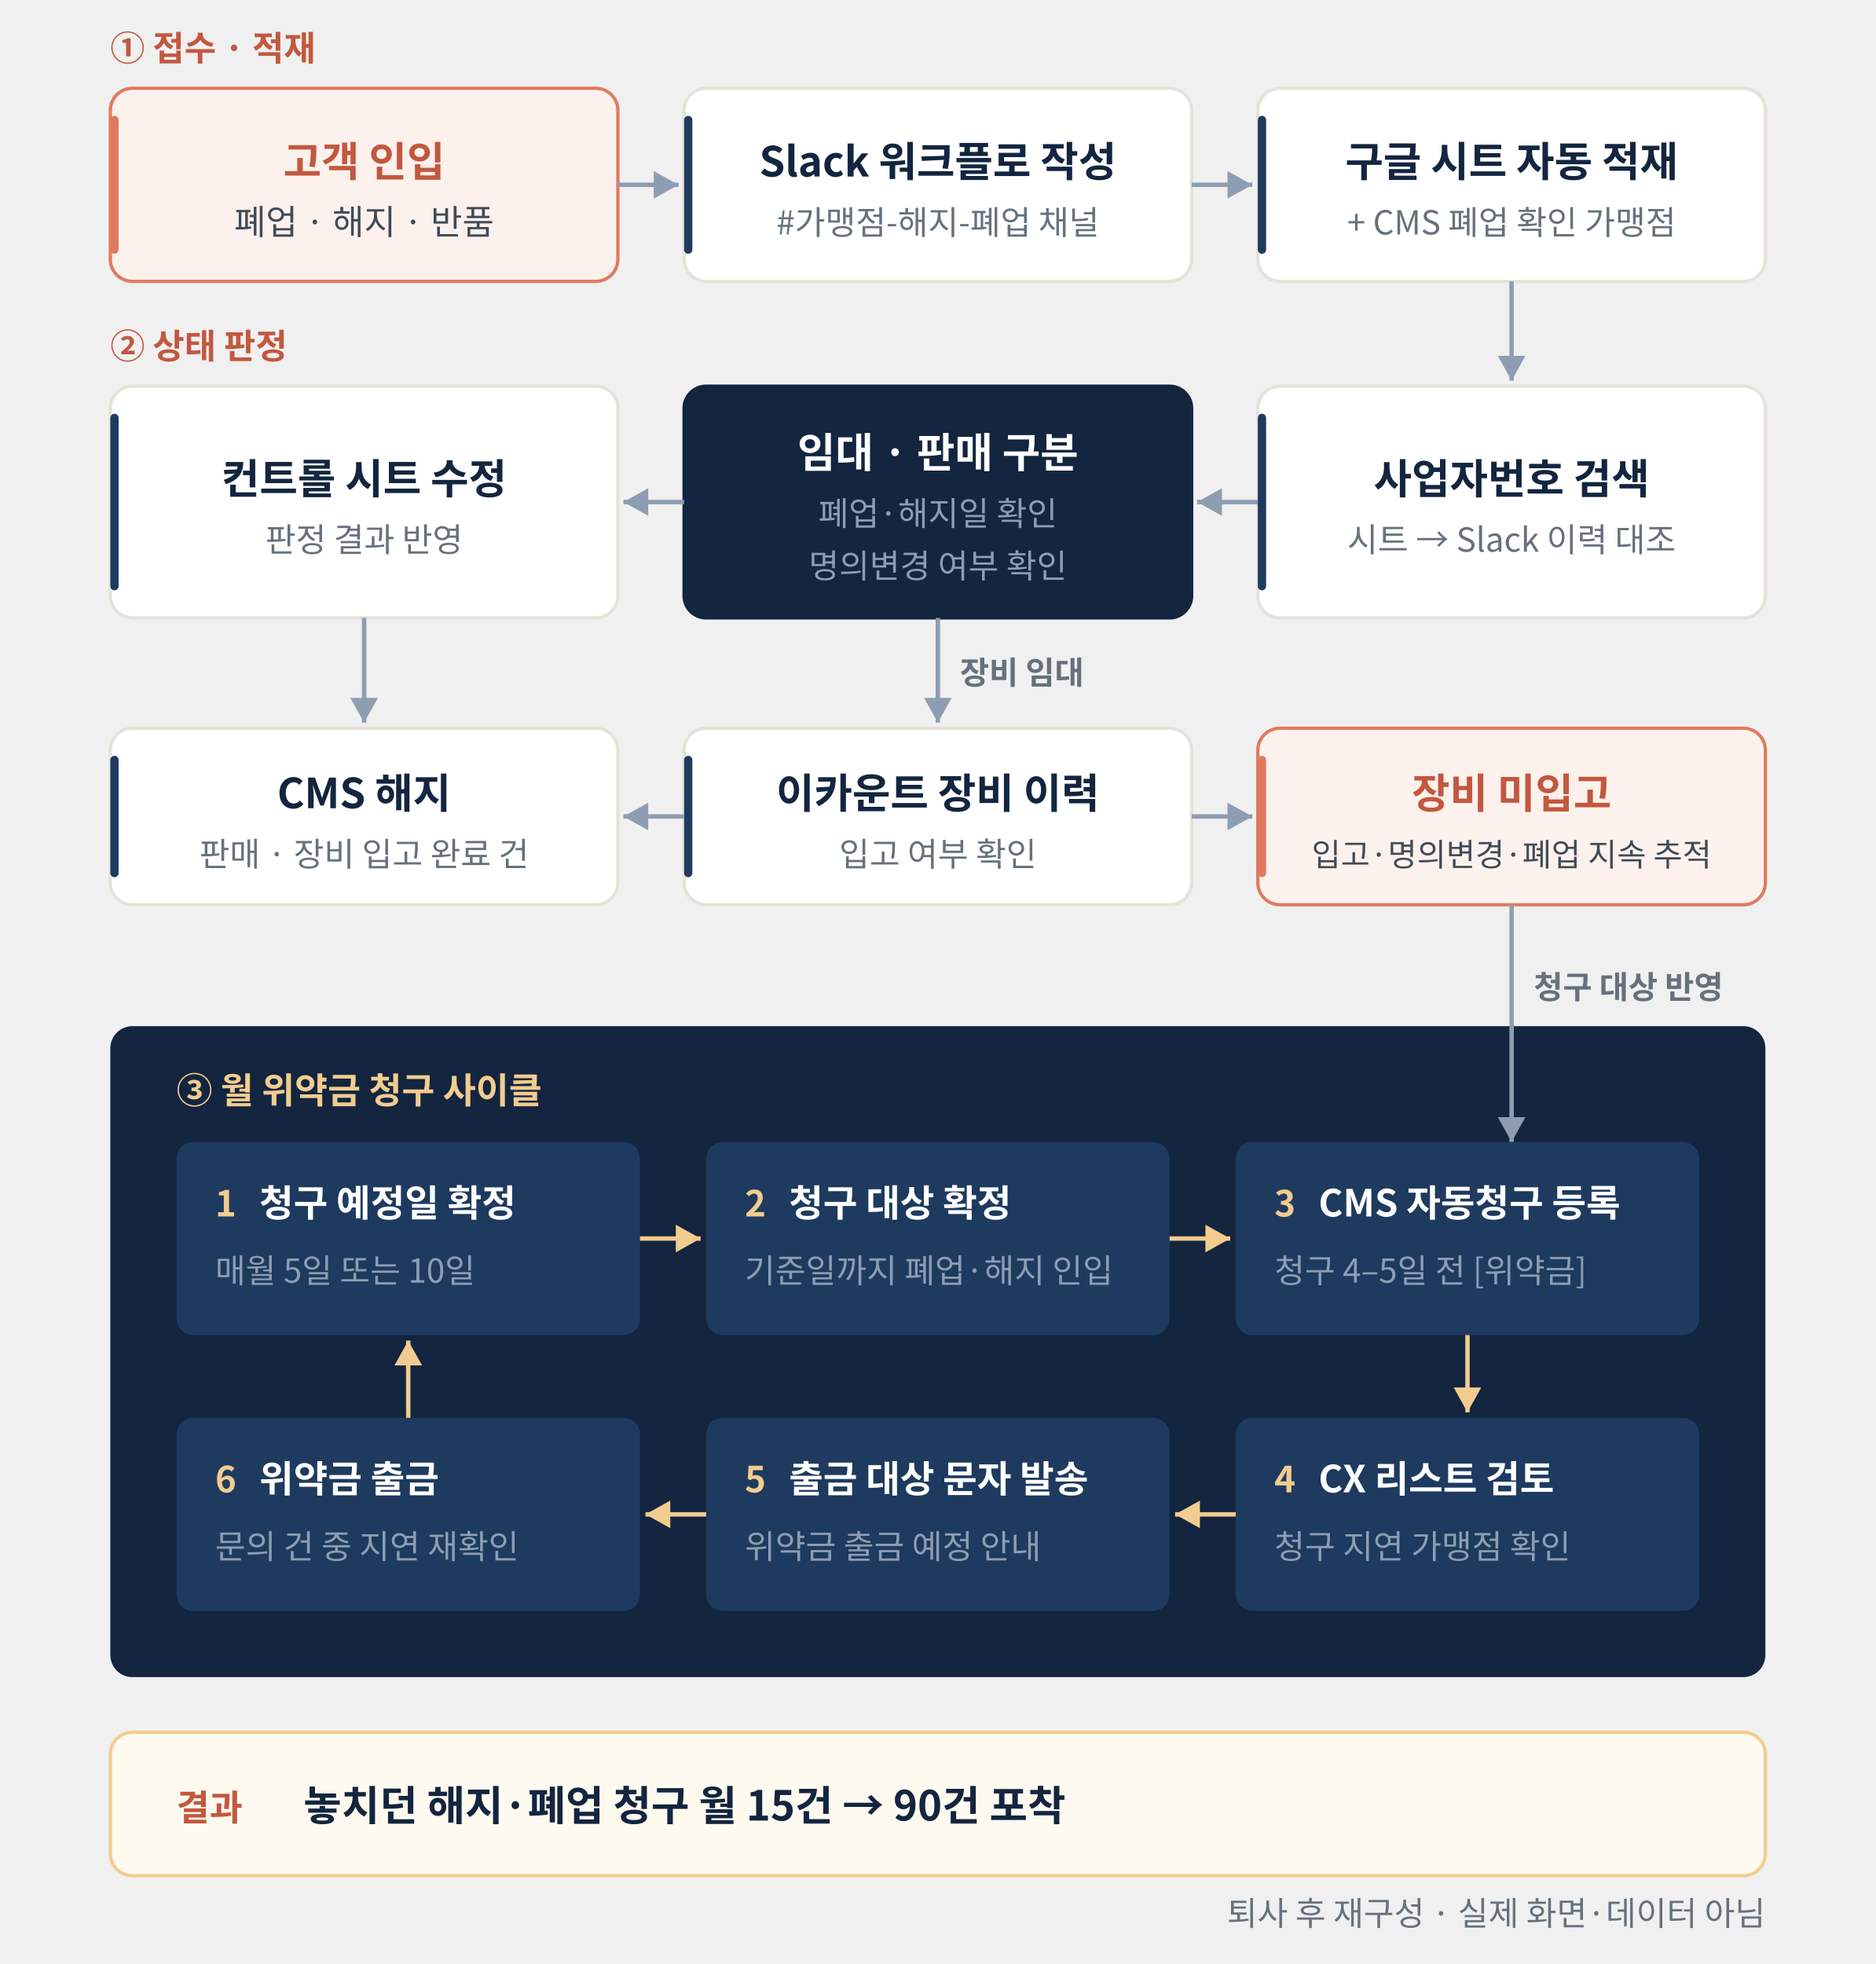
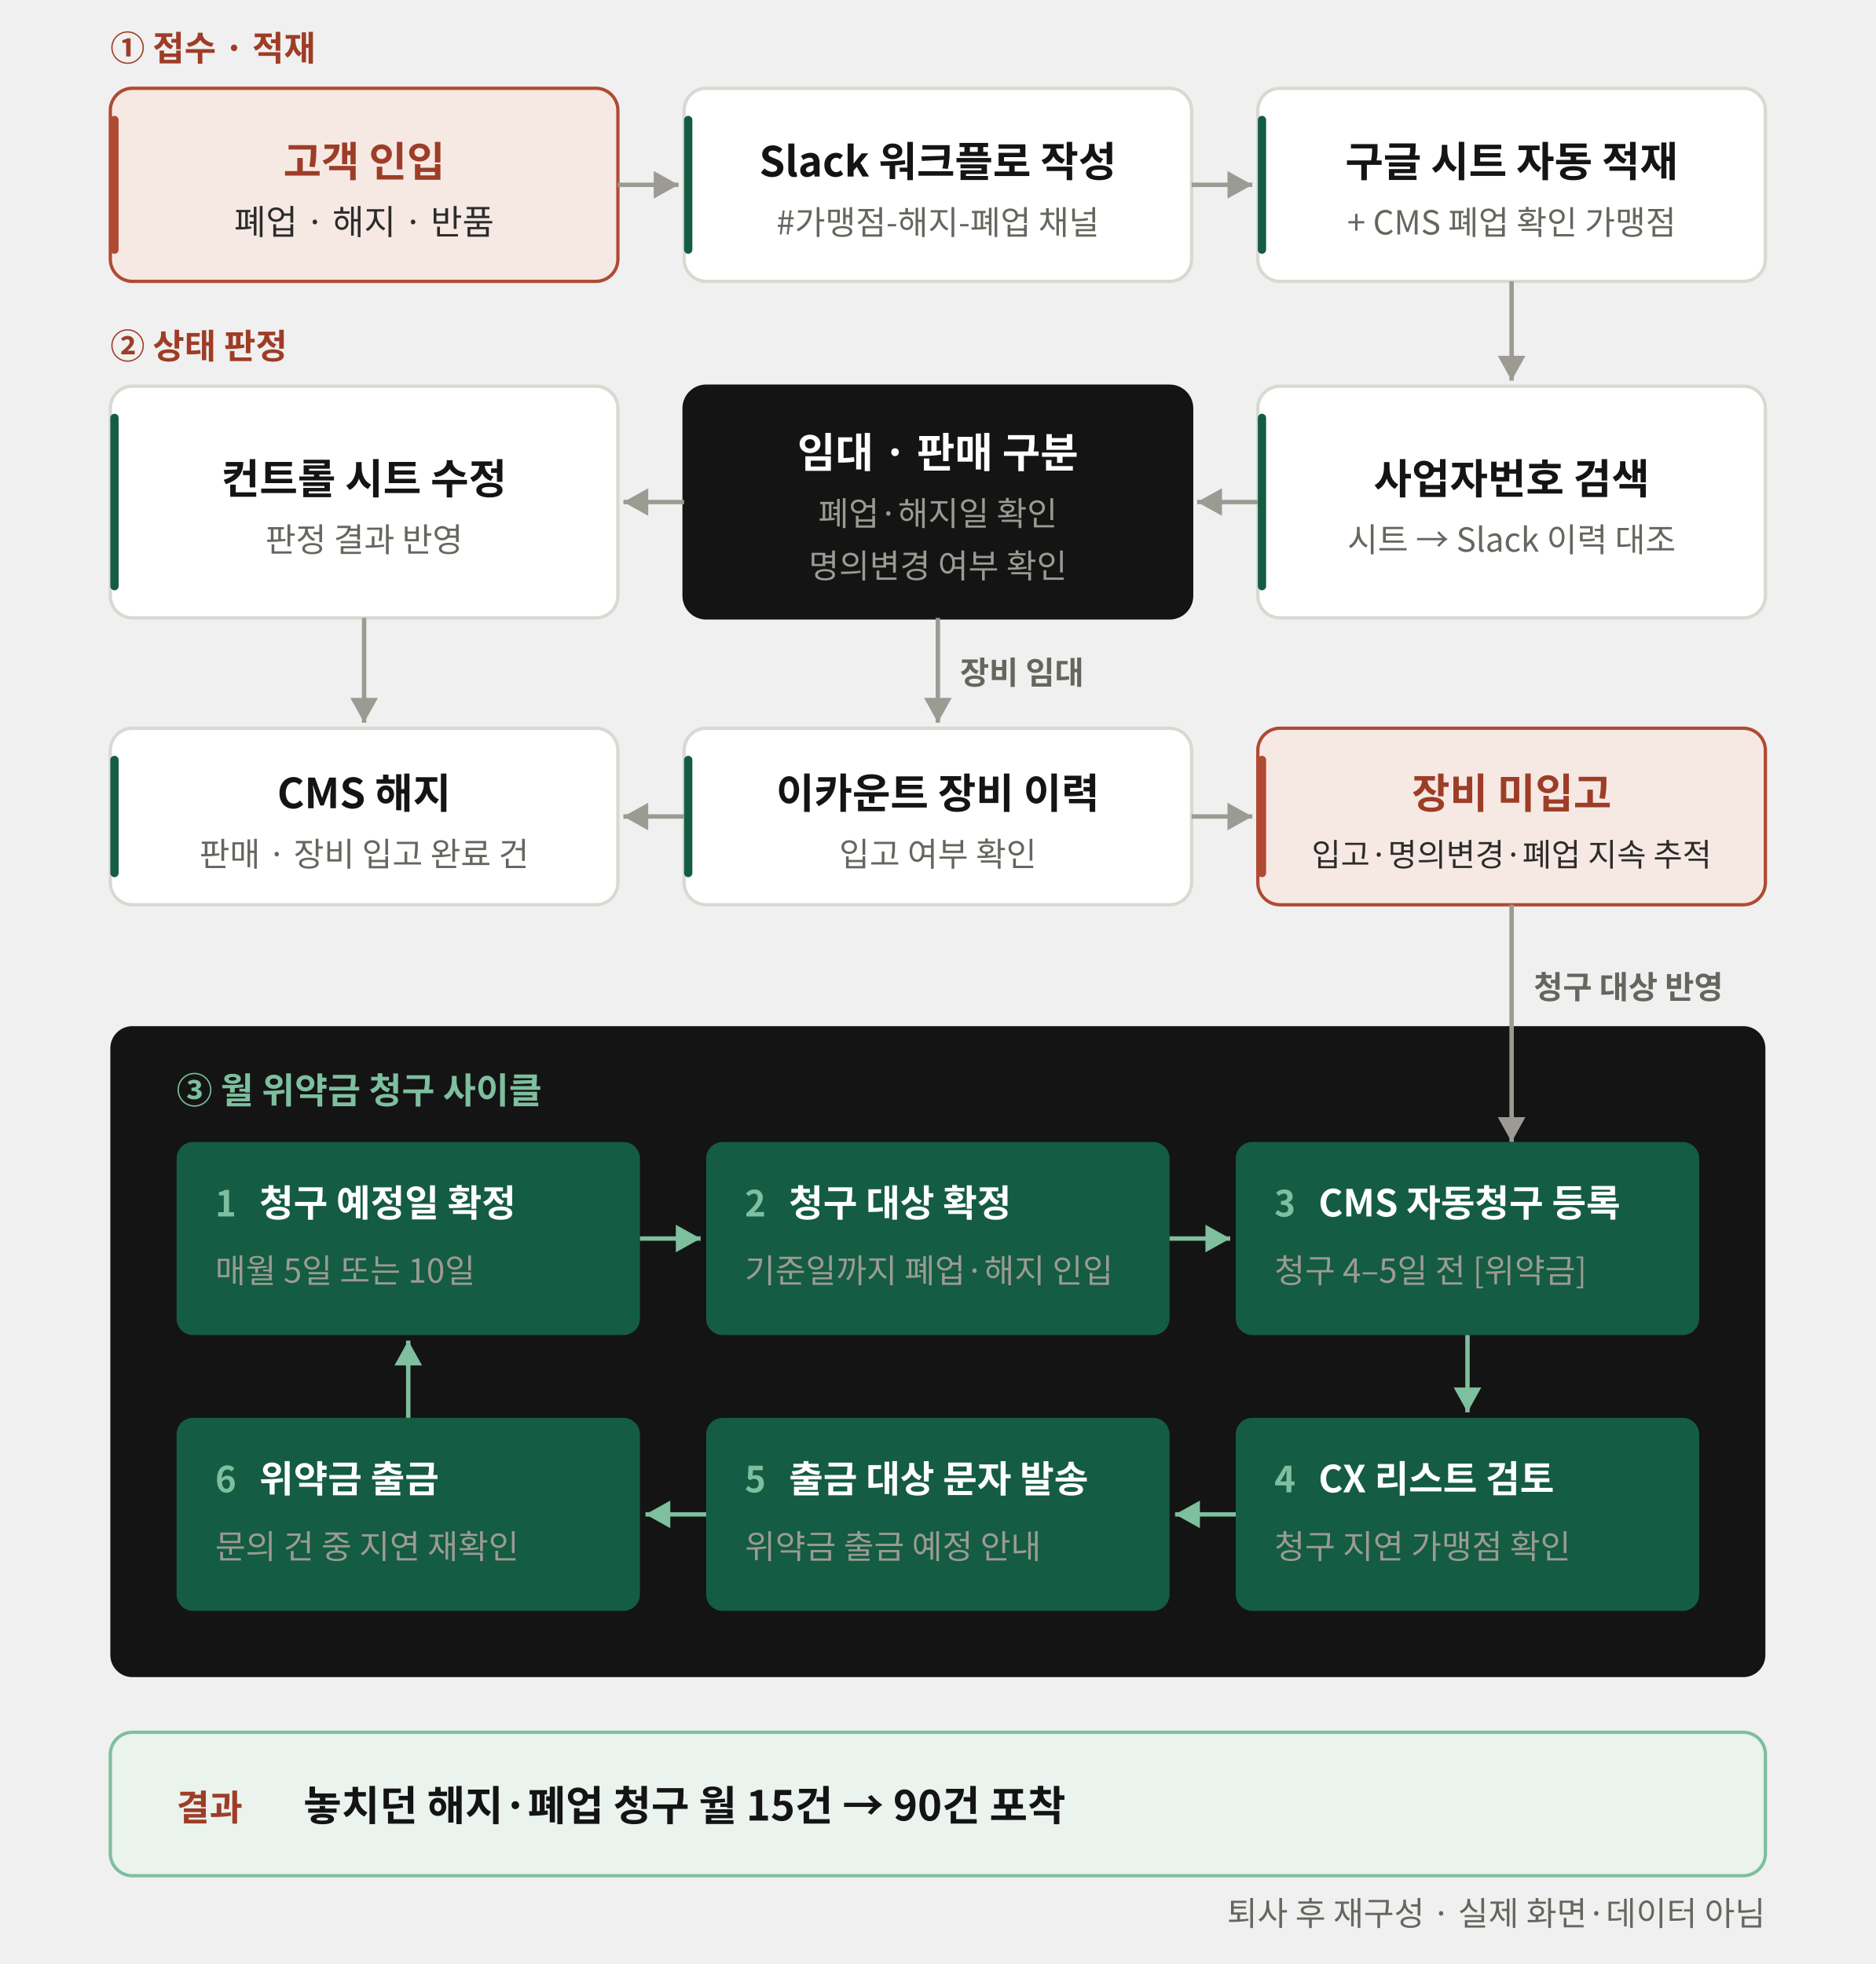
<svg xmlns="http://www.w3.org/2000/svg" viewBox="0 0 680 712" font-family="'Pretendard Variable',Pretendard,-apple-system,'Noto Sans CJK KR','Noto Sans KR',sans-serif" role="img" aria-label="해지·폐업 접수부터 상태 판정, 장비 입고 확인, 월 위약금 청구 사이클까지의 흐름도">
-   <text x="40" y="22" font-size="12.5" font-weight="700" fill="#c2583f" text-anchor="start">① 접수 · 적재</text>
-   <rect x="40" y="32" width="184" height="70" rx="8" fill="#fdf1ed" stroke="#e07a5f" stroke-width="1.2" />
-   <rect x="40" y="42" width="3" height="50" rx="1.5" fill="#e07a5f" />
-   <text x="132.0" y="64.0" font-size="15" font-weight="700" fill="#c2583f" text-anchor="middle">고객 인입</text>
-   <text x="132.0" y="85.0" font-size="12.5" font-weight="500" fill="#3f4b57" text-anchor="middle">폐업 · 해지 · 반품</text>
-   <path d="M224,67 L246,67" fill="none" stroke="#8e9db2" stroke-width="1.6" />
-   <polygon points="237,62 237,72 246,67" fill="#8e9db2" />
-   <rect x="248" y="32" width="184" height="70" rx="8" fill="#ffffff" stroke="#e6e2da" stroke-width="1.2" />
-   <rect x="248" y="42" width="3" height="50" rx="1.5" fill="#1e3a5f" />
-   <text x="340.0" y="64.0" font-size="15" font-weight="700" fill="#13253f" text-anchor="middle">Slack 워크플로 작성</text>
-   <text x="340.0" y="85.0" font-size="12" font-weight="500" fill="#66717d" text-anchor="middle">#가맹점-해지-폐업 채널</text>
-   <path d="M432,67 L454,67" fill="none" stroke="#8e9db2" stroke-width="1.6" />
-   <polygon points="445,62 445,72 454,67" fill="#8e9db2" />
-   <rect x="456" y="32" width="184" height="70" rx="8" fill="#ffffff" stroke="#e6e2da" stroke-width="1.2" />
-   <rect x="456" y="42" width="3" height="50" rx="1.5" fill="#1e3a5f" />
-   <text x="548.0" y="64.0" font-size="15" font-weight="700" fill="#13253f" text-anchor="middle">구글 시트 자동 적재</text>
-   <text x="548.0" y="85.0" font-size="12" font-weight="500" fill="#66717d" text-anchor="middle">+ CMS 폐업 확인 가맹점</text>
-   <path d="M548,102 L548,138" fill="none" stroke="#8e9db2" stroke-width="1.6" />
-   <polygon points="543,129 553,129 548,138" fill="#8e9db2" />
-   <text x="40" y="130" font-size="12.5" font-weight="700" fill="#c2583f" text-anchor="start">② 상태 판정</text>
-   <rect x="456" y="140" width="184" height="84" rx="8" fill="#ffffff" stroke="#e6e2da" stroke-width="1.2" />
-   <rect x="456" y="150" width="3" height="64" rx="1.5" fill="#1e3a5f" />
-   <text x="548.0" y="179.0" font-size="15" font-weight="700" fill="#13253f" text-anchor="middle">사업자번호 검색</text>
-   <text x="548.0" y="200.0" font-size="12" font-weight="500" fill="#66717d" text-anchor="middle">시트 → Slack 이력 대조</text>
-   <path d="M456,182 L434,182" fill="none" stroke="#8e9db2" stroke-width="1.6" />
-   <polygon points="443,177 443,187 434,182" fill="#8e9db2" />
-   <rect x="248" y="140" width="184" height="84" rx="8" fill="#13253f" stroke="#13253f" stroke-width="1.2" />
+   <text x="40" y="22" font-size="12.5" font-weight="700" fill="#9e3d27" text-anchor="start">① 접수 · 적재</text>
+   <rect x="40" y="32" width="184" height="70" rx="8" fill="#f6e9e4" stroke="#b04a33" stroke-width="1.2" />
+   <rect x="40" y="42" width="3" height="50" rx="1.5" fill="#b04a33" />
+   <text x="132.0" y="64.0" font-size="15" font-weight="700" fill="#9e3d27" text-anchor="middle">고객 인입</text>
+   <text x="132.0" y="85.0" font-size="12.5" font-weight="500" fill="#2c2c2a" text-anchor="middle">폐업 · 해지 · 반품</text>
+   <path d="M224,67 L246,67" fill="none" stroke="#9b9b93" stroke-width="1.6" />
+   <polygon points="237,62 237,72 246,67" fill="#9b9b93" />
+   <rect x="248" y="32" width="184" height="70" rx="8" fill="#ffffff" stroke="#d9d9d2" stroke-width="1.2" />
+   <rect x="248" y="42" width="3" height="50" rx="1.5" fill="#145c43" />
+   <text x="340.0" y="64.0" font-size="15" font-weight="700" fill="#141414" text-anchor="middle">Slack 워크플로 작성</text>
+   <text x="340.0" y="85.0" font-size="12" font-weight="500" fill="#66665f" text-anchor="middle">#가맹점-해지-폐업 채널</text>
+   <path d="M432,67 L454,67" fill="none" stroke="#9b9b93" stroke-width="1.6" />
+   <polygon points="445,62 445,72 454,67" fill="#9b9b93" />
+   <rect x="456" y="32" width="184" height="70" rx="8" fill="#ffffff" stroke="#d9d9d2" stroke-width="1.2" />
+   <rect x="456" y="42" width="3" height="50" rx="1.5" fill="#145c43" />
+   <text x="548.0" y="64.0" font-size="15" font-weight="700" fill="#141414" text-anchor="middle">구글 시트 자동 적재</text>
+   <text x="548.0" y="85.0" font-size="12" font-weight="500" fill="#66665f" text-anchor="middle">+ CMS 폐업 확인 가맹점</text>
+   <path d="M548,102 L548,138" fill="none" stroke="#9b9b93" stroke-width="1.6" />
+   <polygon points="543,129 553,129 548,138" fill="#9b9b93" />
+   <text x="40" y="130" font-size="12.5" font-weight="700" fill="#9e3d27" text-anchor="start">② 상태 판정</text>
+   <rect x="456" y="140" width="184" height="84" rx="8" fill="#ffffff" stroke="#d9d9d2" stroke-width="1.2" />
+   <rect x="456" y="150" width="3" height="64" rx="1.5" fill="#145c43" />
+   <text x="548.0" y="179.0" font-size="15" font-weight="700" fill="#141414" text-anchor="middle">사업자번호 검색</text>
+   <text x="548.0" y="200.0" font-size="12" font-weight="500" fill="#66665f" text-anchor="middle">시트 → Slack 이력 대조</text>
+   <path d="M456,182 L434,182" fill="none" stroke="#9b9b93" stroke-width="1.6" />
+   <polygon points="443,177 443,187 434,182" fill="#9b9b93" />
+   <rect x="248" y="140" width="184" height="84" rx="8" fill="#141414" stroke="#141414" stroke-width="1.2" />
  <text x="340.0" y="169.5" font-size="15" font-weight="700" fill="#ffffff" text-anchor="middle">임대 · 판매 구분</text>
-   <text x="340.0" y="190.5" font-size="12" font-weight="500" fill="#8e9db2" text-anchor="middle">폐업·해지일 확인</text>
-   <text x="340.0" y="209.5" font-size="12" font-weight="500" fill="#8e9db2" text-anchor="middle">명의변경 여부 확인</text>
-   <path d="M248,182 L226,182" fill="none" stroke="#8e9db2" stroke-width="1.6" />
-   <polygon points="235,177 235,187 226,182" fill="#8e9db2" />
-   <rect x="40" y="140" width="184" height="84" rx="8" fill="#ffffff" stroke="#e6e2da" stroke-width="1.2" />
-   <rect x="40" y="150" width="3" height="64" rx="1.5" fill="#1e3a5f" />
-   <text x="132.0" y="179.0" font-size="15" font-weight="700" fill="#13253f" text-anchor="middle">컨트롤 시트 수정</text>
-   <text x="132.0" y="200.0" font-size="12" font-weight="500" fill="#66717d" text-anchor="middle">판정 결과 반영</text>
-   <path d="M132,224 L132,262" fill="none" stroke="#8e9db2" stroke-width="1.6" />
-   <polygon points="127,253 137,253 132,262" fill="#8e9db2" />
-   <path d="M340,224 L340,262" fill="none" stroke="#8e9db2" stroke-width="1.6" />
-   <polygon points="335,253 345,253 340,262" fill="#8e9db2" />
-   <text x="348" y="248" font-size="11.5" font-weight="600" fill="#66717d" text-anchor="start">장비 임대</text>
-   <rect x="40" y="264" width="184" height="64" rx="8" fill="#ffffff" stroke="#e6e2da" stroke-width="1.2" />
-   <rect x="40" y="274" width="3" height="44" rx="1.5" fill="#1e3a5f" />
-   <text x="132.0" y="293.0" font-size="15" font-weight="700" fill="#13253f" text-anchor="middle">CMS 해지</text>
-   <text x="132.0" y="314.0" font-size="12" font-weight="500" fill="#66717d" text-anchor="middle">판매 · 장비 입고 완료 건</text>
-   <rect x="248" y="264" width="184" height="64" rx="8" fill="#ffffff" stroke="#e6e2da" stroke-width="1.2" />
-   <rect x="248" y="274" width="3" height="44" rx="1.5" fill="#1e3a5f" />
-   <text x="340.0" y="293.0" font-size="15" font-weight="700" fill="#13253f" text-anchor="middle">이카운트 장비 이력</text>
-   <text x="340.0" y="314.0" font-size="12" font-weight="500" fill="#66717d" text-anchor="middle">입고 여부 확인</text>
-   <path d="M248,296 L226,296" fill="none" stroke="#8e9db2" stroke-width="1.6" />
-   <polygon points="235,291 235,301 226,296" fill="#8e9db2" />
-   <path d="M432,296 L454,296" fill="none" stroke="#8e9db2" stroke-width="1.6" />
-   <polygon points="445,291 445,301 454,296" fill="#8e9db2" />
-   <rect x="456" y="264" width="184" height="64" rx="8" fill="#fdf1ed" stroke="#e07a5f" stroke-width="1.2" />
-   <rect x="456" y="274" width="3" height="44" rx="1.5" fill="#e07a5f" />
-   <text x="548.0" y="293.0" font-size="15" font-weight="700" fill="#c2583f" text-anchor="middle">장비 미입고</text>
-   <text x="548.0" y="314.0" font-size="11.5" font-weight="500" fill="#3f4b57" text-anchor="middle">입고·명의변경·폐업 지속 추적</text>
-   <rect x="40" y="372" width="600" height="236" rx="8" fill="#13253f" />
-   <text x="64" y="400" font-size="13" font-weight="700" fill="#f2cc8f" text-anchor="start">③ 월 위약금 청구 사이클</text>
-   <path d="M548,328 L548,414" fill="none" stroke="#8e9db2" stroke-width="1.6" />
-   <polygon points="543,405 553,405 548,414" fill="#8e9db2" />
-   <text x="556" y="362" font-size="11.5" font-weight="600" fill="#66717d" text-anchor="start">청구 대상 반영</text>
-   <rect x="64" y="414" width="168" height="70" rx="6" fill="#1e3a5f" />
-   <text x="78" y="441" font-size="13" font-weight="800" fill="#f2cc8f" text-anchor="start">1</text>
+   <text x="340.0" y="190.5" font-size="12" font-weight="500" fill="#9b9b93" text-anchor="middle">폐업·해지일 확인</text>
+   <text x="340.0" y="209.5" font-size="12" font-weight="500" fill="#9b9b93" text-anchor="middle">명의변경 여부 확인</text>
+   <path d="M248,182 L226,182" fill="none" stroke="#9b9b93" stroke-width="1.6" />
+   <polygon points="235,177 235,187 226,182" fill="#9b9b93" />
+   <rect x="40" y="140" width="184" height="84" rx="8" fill="#ffffff" stroke="#d9d9d2" stroke-width="1.2" />
+   <rect x="40" y="150" width="3" height="64" rx="1.5" fill="#145c43" />
+   <text x="132.0" y="179.0" font-size="15" font-weight="700" fill="#141414" text-anchor="middle">컨트롤 시트 수정</text>
+   <text x="132.0" y="200.0" font-size="12" font-weight="500" fill="#66665f" text-anchor="middle">판정 결과 반영</text>
+   <path d="M132,224 L132,262" fill="none" stroke="#9b9b93" stroke-width="1.6" />
+   <polygon points="127,253 137,253 132,262" fill="#9b9b93" />
+   <path d="M340,224 L340,262" fill="none" stroke="#9b9b93" stroke-width="1.6" />
+   <polygon points="335,253 345,253 340,262" fill="#9b9b93" />
+   <text x="348" y="248" font-size="11.5" font-weight="600" fill="#66665f" text-anchor="start">장비 임대</text>
+   <rect x="40" y="264" width="184" height="64" rx="8" fill="#ffffff" stroke="#d9d9d2" stroke-width="1.2" />
+   <rect x="40" y="274" width="3" height="44" rx="1.5" fill="#145c43" />
+   <text x="132.0" y="293.0" font-size="15" font-weight="700" fill="#141414" text-anchor="middle">CMS 해지</text>
+   <text x="132.0" y="314.0" font-size="12" font-weight="500" fill="#66665f" text-anchor="middle">판매 · 장비 입고 완료 건</text>
+   <rect x="248" y="264" width="184" height="64" rx="8" fill="#ffffff" stroke="#d9d9d2" stroke-width="1.2" />
+   <rect x="248" y="274" width="3" height="44" rx="1.5" fill="#145c43" />
+   <text x="340.0" y="293.0" font-size="15" font-weight="700" fill="#141414" text-anchor="middle">이카운트 장비 이력</text>
+   <text x="340.0" y="314.0" font-size="12" font-weight="500" fill="#66665f" text-anchor="middle">입고 여부 확인</text>
+   <path d="M248,296 L226,296" fill="none" stroke="#9b9b93" stroke-width="1.6" />
+   <polygon points="235,291 235,301 226,296" fill="#9b9b93" />
+   <path d="M432,296 L454,296" fill="none" stroke="#9b9b93" stroke-width="1.6" />
+   <polygon points="445,291 445,301 454,296" fill="#9b9b93" />
+   <rect x="456" y="264" width="184" height="64" rx="8" fill="#f6e9e4" stroke="#b04a33" stroke-width="1.2" />
+   <rect x="456" y="274" width="3" height="44" rx="1.5" fill="#b04a33" />
+   <text x="548.0" y="293.0" font-size="15" font-weight="700" fill="#9e3d27" text-anchor="middle">장비 미입고</text>
+   <text x="548.0" y="314.0" font-size="11.5" font-weight="500" fill="#2c2c2a" text-anchor="middle">입고·명의변경·폐업 지속 추적</text>
+   <rect x="40" y="372" width="600" height="236" rx="8" fill="#141414" />
+   <text x="64" y="400" font-size="13" font-weight="700" fill="#7dbf9e" text-anchor="start">③ 월 위약금 청구 사이클</text>
+   <path d="M548,328 L548,414" fill="none" stroke="#9b9b93" stroke-width="1.6" />
+   <polygon points="543,405 553,405 548,414" fill="#9b9b93" />
+   <text x="556" y="362" font-size="11.5" font-weight="600" fill="#66665f" text-anchor="start">청구 대상 반영</text>
+   <rect x="64" y="414" width="168" height="70" rx="6" fill="#145c43" />
+   <text x="78" y="441" font-size="13" font-weight="800" fill="#7dbf9e" text-anchor="start">1</text>
  <text x="94" y="441" font-size="13.5" font-weight="700" fill="#fff" text-anchor="start">청구 예정일 확정</text>
-   <text x="78" y="465" font-size="12" font-weight="500" fill="#8e9db2" text-anchor="start">매월 5일 또는 10일</text>
-   <rect x="256" y="414" width="168" height="70" rx="6" fill="#1e3a5f" />
-   <text x="270" y="441" font-size="13" font-weight="800" fill="#f2cc8f" text-anchor="start">2</text>
+   <text x="78" y="465" font-size="12" font-weight="500" fill="#9b9b93" text-anchor="start">매월 5일 또는 10일</text>
+   <rect x="256" y="414" width="168" height="70" rx="6" fill="#145c43" />
+   <text x="270" y="441" font-size="13" font-weight="800" fill="#7dbf9e" text-anchor="start">2</text>
  <text x="286" y="441" font-size="13.5" font-weight="700" fill="#fff" text-anchor="start">청구 대상 확정</text>
-   <text x="270" y="465" font-size="12" font-weight="500" fill="#8e9db2" text-anchor="start">기준일까지 폐업·해지 인입</text>
-   <rect x="448" y="414" width="168" height="70" rx="6" fill="#1e3a5f" />
-   <text x="462" y="441" font-size="13" font-weight="800" fill="#f2cc8f" text-anchor="start">3</text>
+   <text x="270" y="465" font-size="12" font-weight="500" fill="#9b9b93" text-anchor="start">기준일까지 폐업·해지 인입</text>
+   <rect x="448" y="414" width="168" height="70" rx="6" fill="#145c43" />
+   <text x="462" y="441" font-size="13" font-weight="800" fill="#7dbf9e" text-anchor="start">3</text>
  <text x="478" y="441" font-size="13.5" font-weight="700" fill="#fff" text-anchor="start">CMS 자동청구 등록</text>
-   <text x="462" y="465" font-size="12" font-weight="500" fill="#8e9db2" text-anchor="start">청구 4–5일 전 [위약금]</text>
-   <rect x="448" y="514" width="168" height="70" rx="6" fill="#1e3a5f" />
-   <text x="462" y="541" font-size="13" font-weight="800" fill="#f2cc8f" text-anchor="start">4</text>
+   <text x="462" y="465" font-size="12" font-weight="500" fill="#9b9b93" text-anchor="start">청구 4–5일 전 [위약금]</text>
+   <rect x="448" y="514" width="168" height="70" rx="6" fill="#145c43" />
+   <text x="462" y="541" font-size="13" font-weight="800" fill="#7dbf9e" text-anchor="start">4</text>
  <text x="478" y="541" font-size="13.5" font-weight="700" fill="#fff" text-anchor="start">CX 리스트 검토</text>
-   <text x="462" y="565" font-size="12" font-weight="500" fill="#8e9db2" text-anchor="start">청구 지연 가맹점 확인</text>
-   <rect x="256" y="514" width="168" height="70" rx="6" fill="#1e3a5f" />
-   <text x="270" y="541" font-size="13" font-weight="800" fill="#f2cc8f" text-anchor="start">5</text>
+   <text x="462" y="565" font-size="12" font-weight="500" fill="#9b9b93" text-anchor="start">청구 지연 가맹점 확인</text>
+   <rect x="256" y="514" width="168" height="70" rx="6" fill="#145c43" />
+   <text x="270" y="541" font-size="13" font-weight="800" fill="#7dbf9e" text-anchor="start">5</text>
  <text x="286" y="541" font-size="13.5" font-weight="700" fill="#fff" text-anchor="start">출금 대상 문자 발송</text>
-   <text x="270" y="565" font-size="12" font-weight="500" fill="#8e9db2" text-anchor="start">위약금 출금 예정 안내</text>
-   <rect x="64" y="514" width="168" height="70" rx="6" fill="#1e3a5f" />
-   <text x="78" y="541" font-size="13" font-weight="800" fill="#f2cc8f" text-anchor="start">6</text>
+   <text x="270" y="565" font-size="12" font-weight="500" fill="#9b9b93" text-anchor="start">위약금 출금 예정 안내</text>
+   <rect x="64" y="514" width="168" height="70" rx="6" fill="#145c43" />
+   <text x="78" y="541" font-size="13" font-weight="800" fill="#7dbf9e" text-anchor="start">6</text>
  <text x="94" y="541" font-size="13.5" font-weight="700" fill="#fff" text-anchor="start">위약금 출금</text>
-   <text x="78" y="565" font-size="12" font-weight="500" fill="#8e9db2" text-anchor="start">문의 건 중 지연 재확인</text>
-   <path d="M232,449 L254,449" fill="none" stroke="#f2cc8f" stroke-width="1.6" />
-   <polygon points="245,444 245,454 254,449" fill="#f2cc8f" />
-   <path d="M424,449 L446,449" fill="none" stroke="#f2cc8f" stroke-width="1.6" />
-   <polygon points="437,444 437,454 446,449" fill="#f2cc8f" />
-   <path d="M532,484 L532,512" fill="none" stroke="#f2cc8f" stroke-width="1.6" />
-   <polygon points="527,503 537,503 532,512" fill="#f2cc8f" />
-   <path d="M448,549 L426,549" fill="none" stroke="#f2cc8f" stroke-width="1.6" />
-   <polygon points="435,544 435,554 426,549" fill="#f2cc8f" />
-   <path d="M256,549 L234,549" fill="none" stroke="#f2cc8f" stroke-width="1.6" />
-   <polygon points="243,544 243,554 234,549" fill="#f2cc8f" />
-   <path d="M148,514 L148,486" fill="none" stroke="#f2cc8f" stroke-width="1.6" />
-   <polygon points="143,495 153,495 148,486" fill="#f2cc8f" />
-   <rect x="40" y="628" width="600" height="52" rx="8" fill="#fffaf0" stroke="#f2cc8f" stroke-width="1.2" />
-   <text x="64" y="660" font-size="13" font-weight="700" fill="#c2583f" text-anchor="start">결과</text>
-   <text x="110" y="660" font-size="15" font-weight="700" fill="#13253f" text-anchor="start">놓치던 해지·폐업 청구 월 15건 → 90건 포착</text>
-   <text x="640" y="698" font-size="12" font-weight="500" fill="#66717d" text-anchor="end">퇴사 후 재구성 · 실제 화면·데이터 아님</text>
+   <text x="78" y="565" font-size="12" font-weight="500" fill="#9b9b93" text-anchor="start">문의 건 중 지연 재확인</text>
+   <path d="M232,449 L254,449" fill="none" stroke="#7dbf9e" stroke-width="1.6" />
+   <polygon points="245,444 245,454 254,449" fill="#7dbf9e" />
+   <path d="M424,449 L446,449" fill="none" stroke="#7dbf9e" stroke-width="1.6" />
+   <polygon points="437,444 437,454 446,449" fill="#7dbf9e" />
+   <path d="M532,484 L532,512" fill="none" stroke="#7dbf9e" stroke-width="1.6" />
+   <polygon points="527,503 537,503 532,512" fill="#7dbf9e" />
+   <path d="M448,549 L426,549" fill="none" stroke="#7dbf9e" stroke-width="1.6" />
+   <polygon points="435,544 435,554 426,549" fill="#7dbf9e" />
+   <path d="M256,549 L234,549" fill="none" stroke="#7dbf9e" stroke-width="1.6" />
+   <polygon points="243,544 243,554 234,549" fill="#7dbf9e" />
+   <path d="M148,514 L148,486" fill="none" stroke="#7dbf9e" stroke-width="1.6" />
+   <polygon points="143,495 153,495 148,486" fill="#7dbf9e" />
+   <rect x="40" y="628" width="600" height="52" rx="8" fill="#eaf3ee" stroke="#7dbf9e" stroke-width="1.2" />
+   <text x="64" y="660" font-size="13" font-weight="700" fill="#9e3d27" text-anchor="start">결과</text>
+   <text x="110" y="660" font-size="15" font-weight="700" fill="#141414" text-anchor="start">놓치던 해지·폐업 청구 월 15건 → 90건 포착</text>
+   <text x="640" y="698" font-size="12" font-weight="500" fill="#66665f" text-anchor="end">퇴사 후 재구성 · 실제 화면·데이터 아님</text>
</svg>
